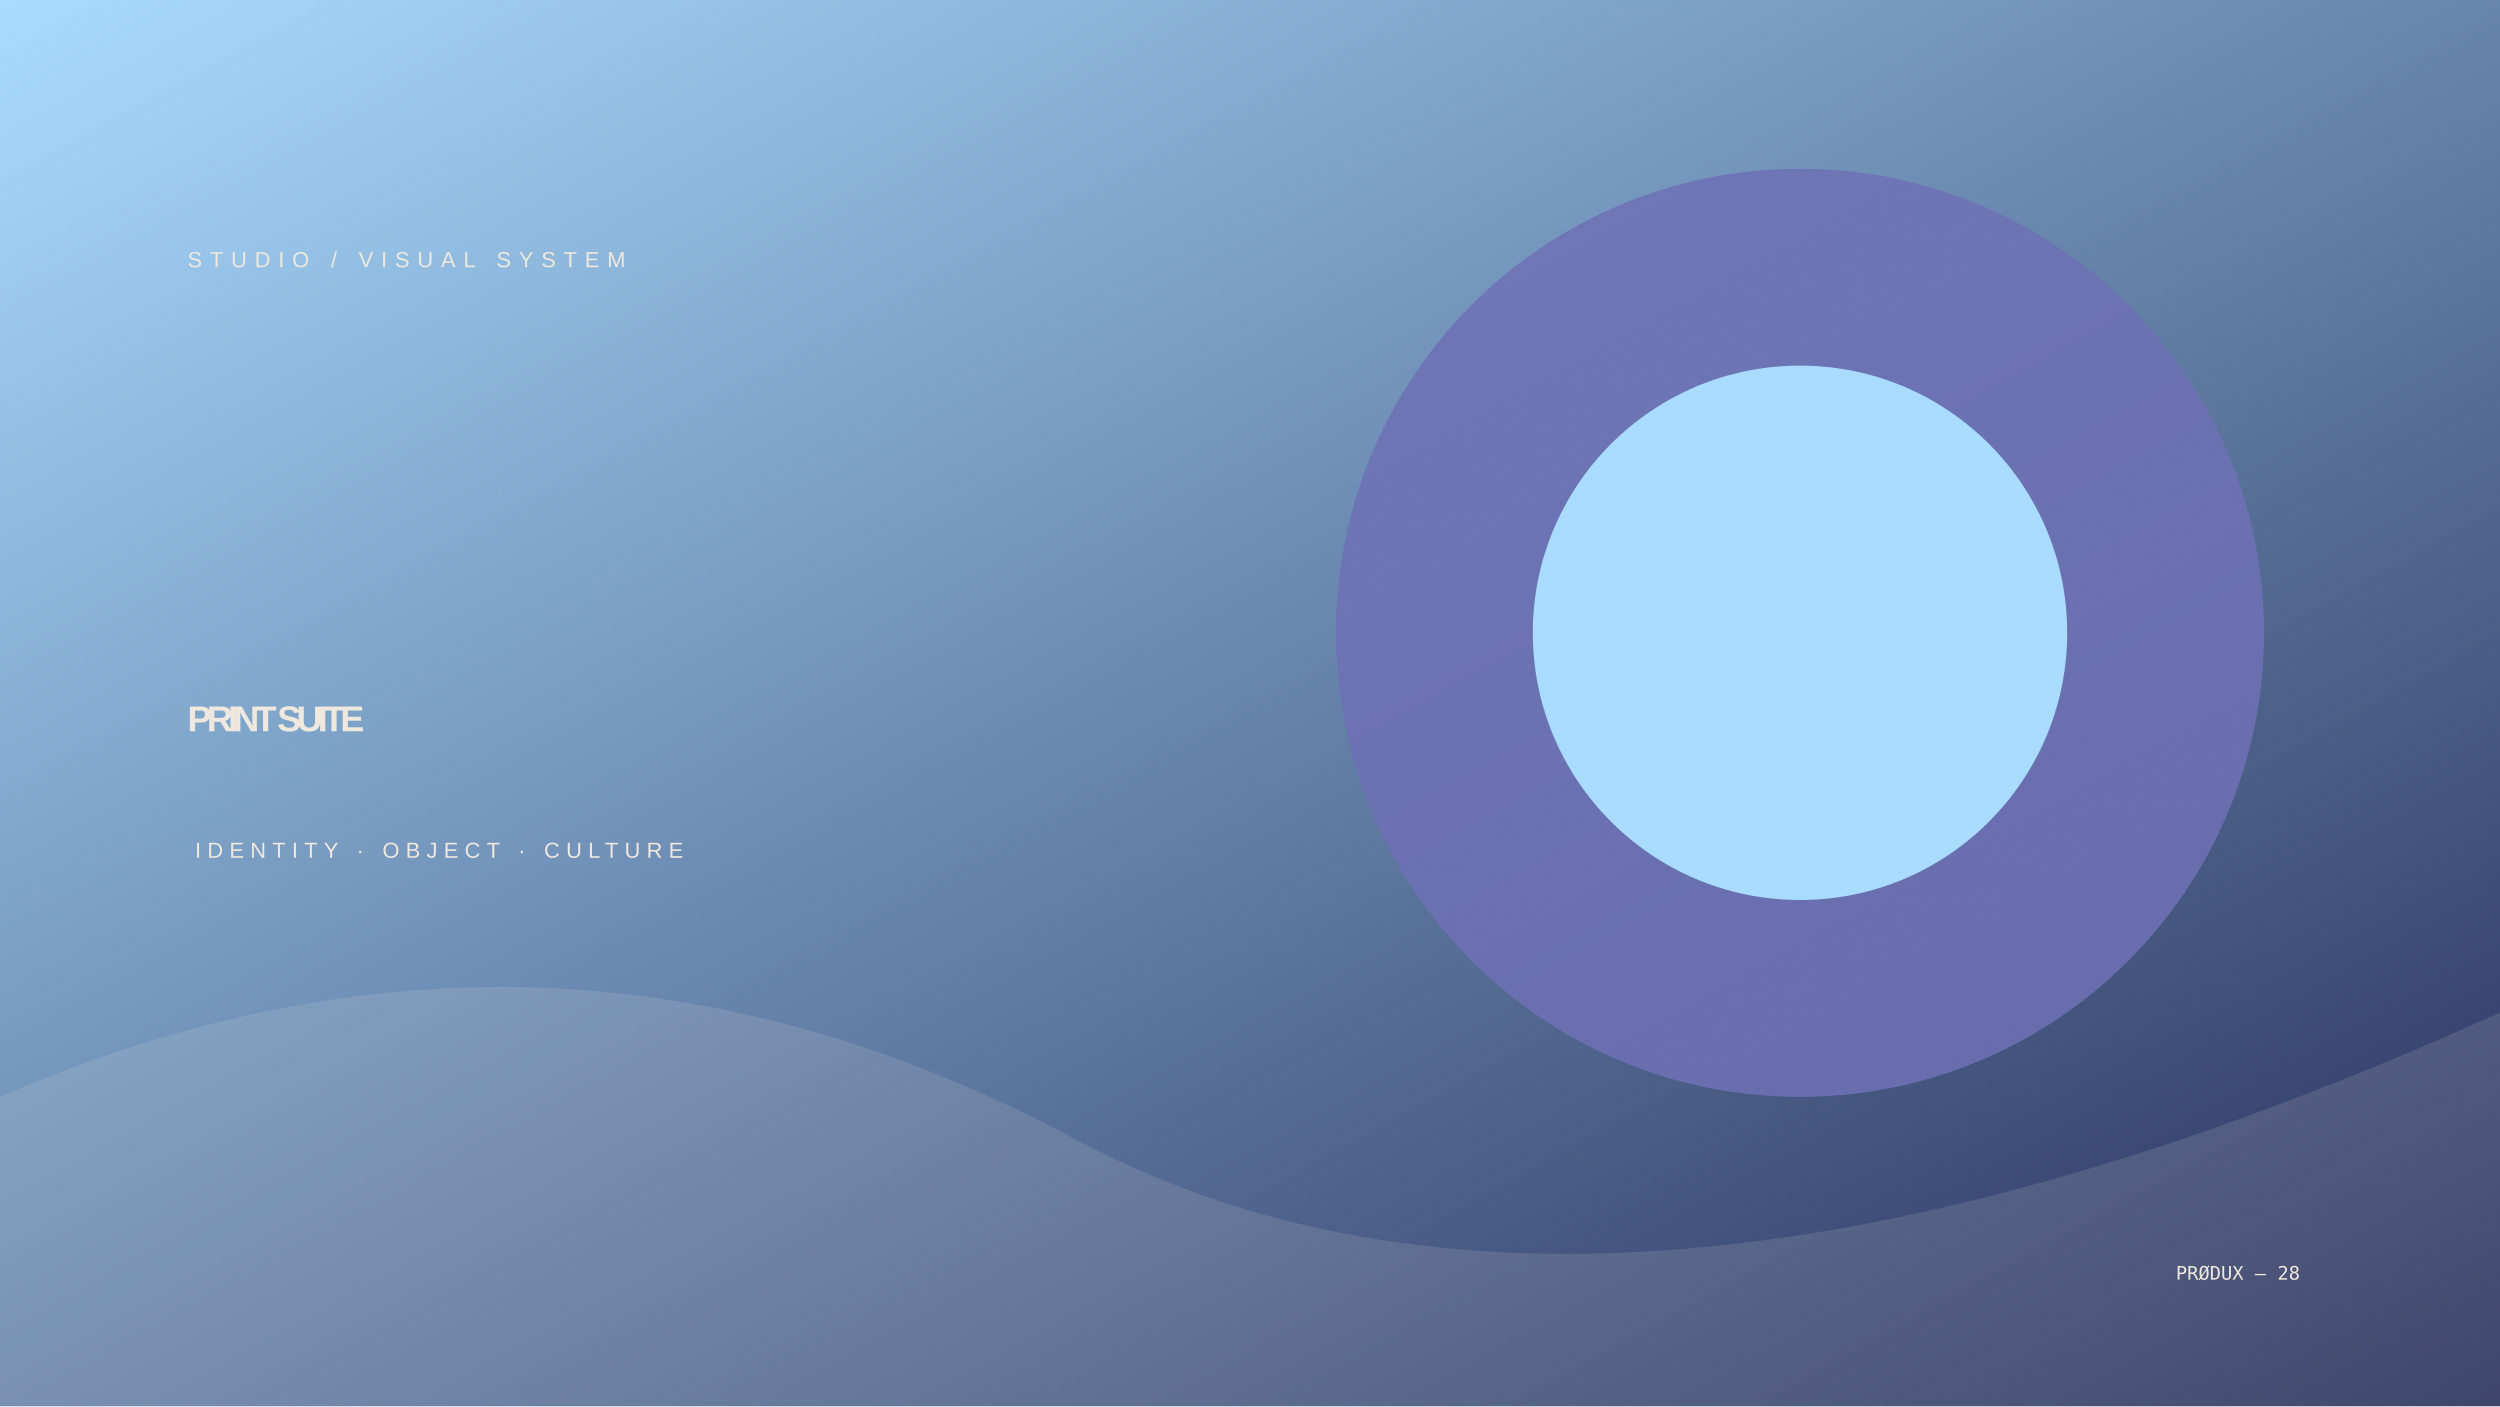
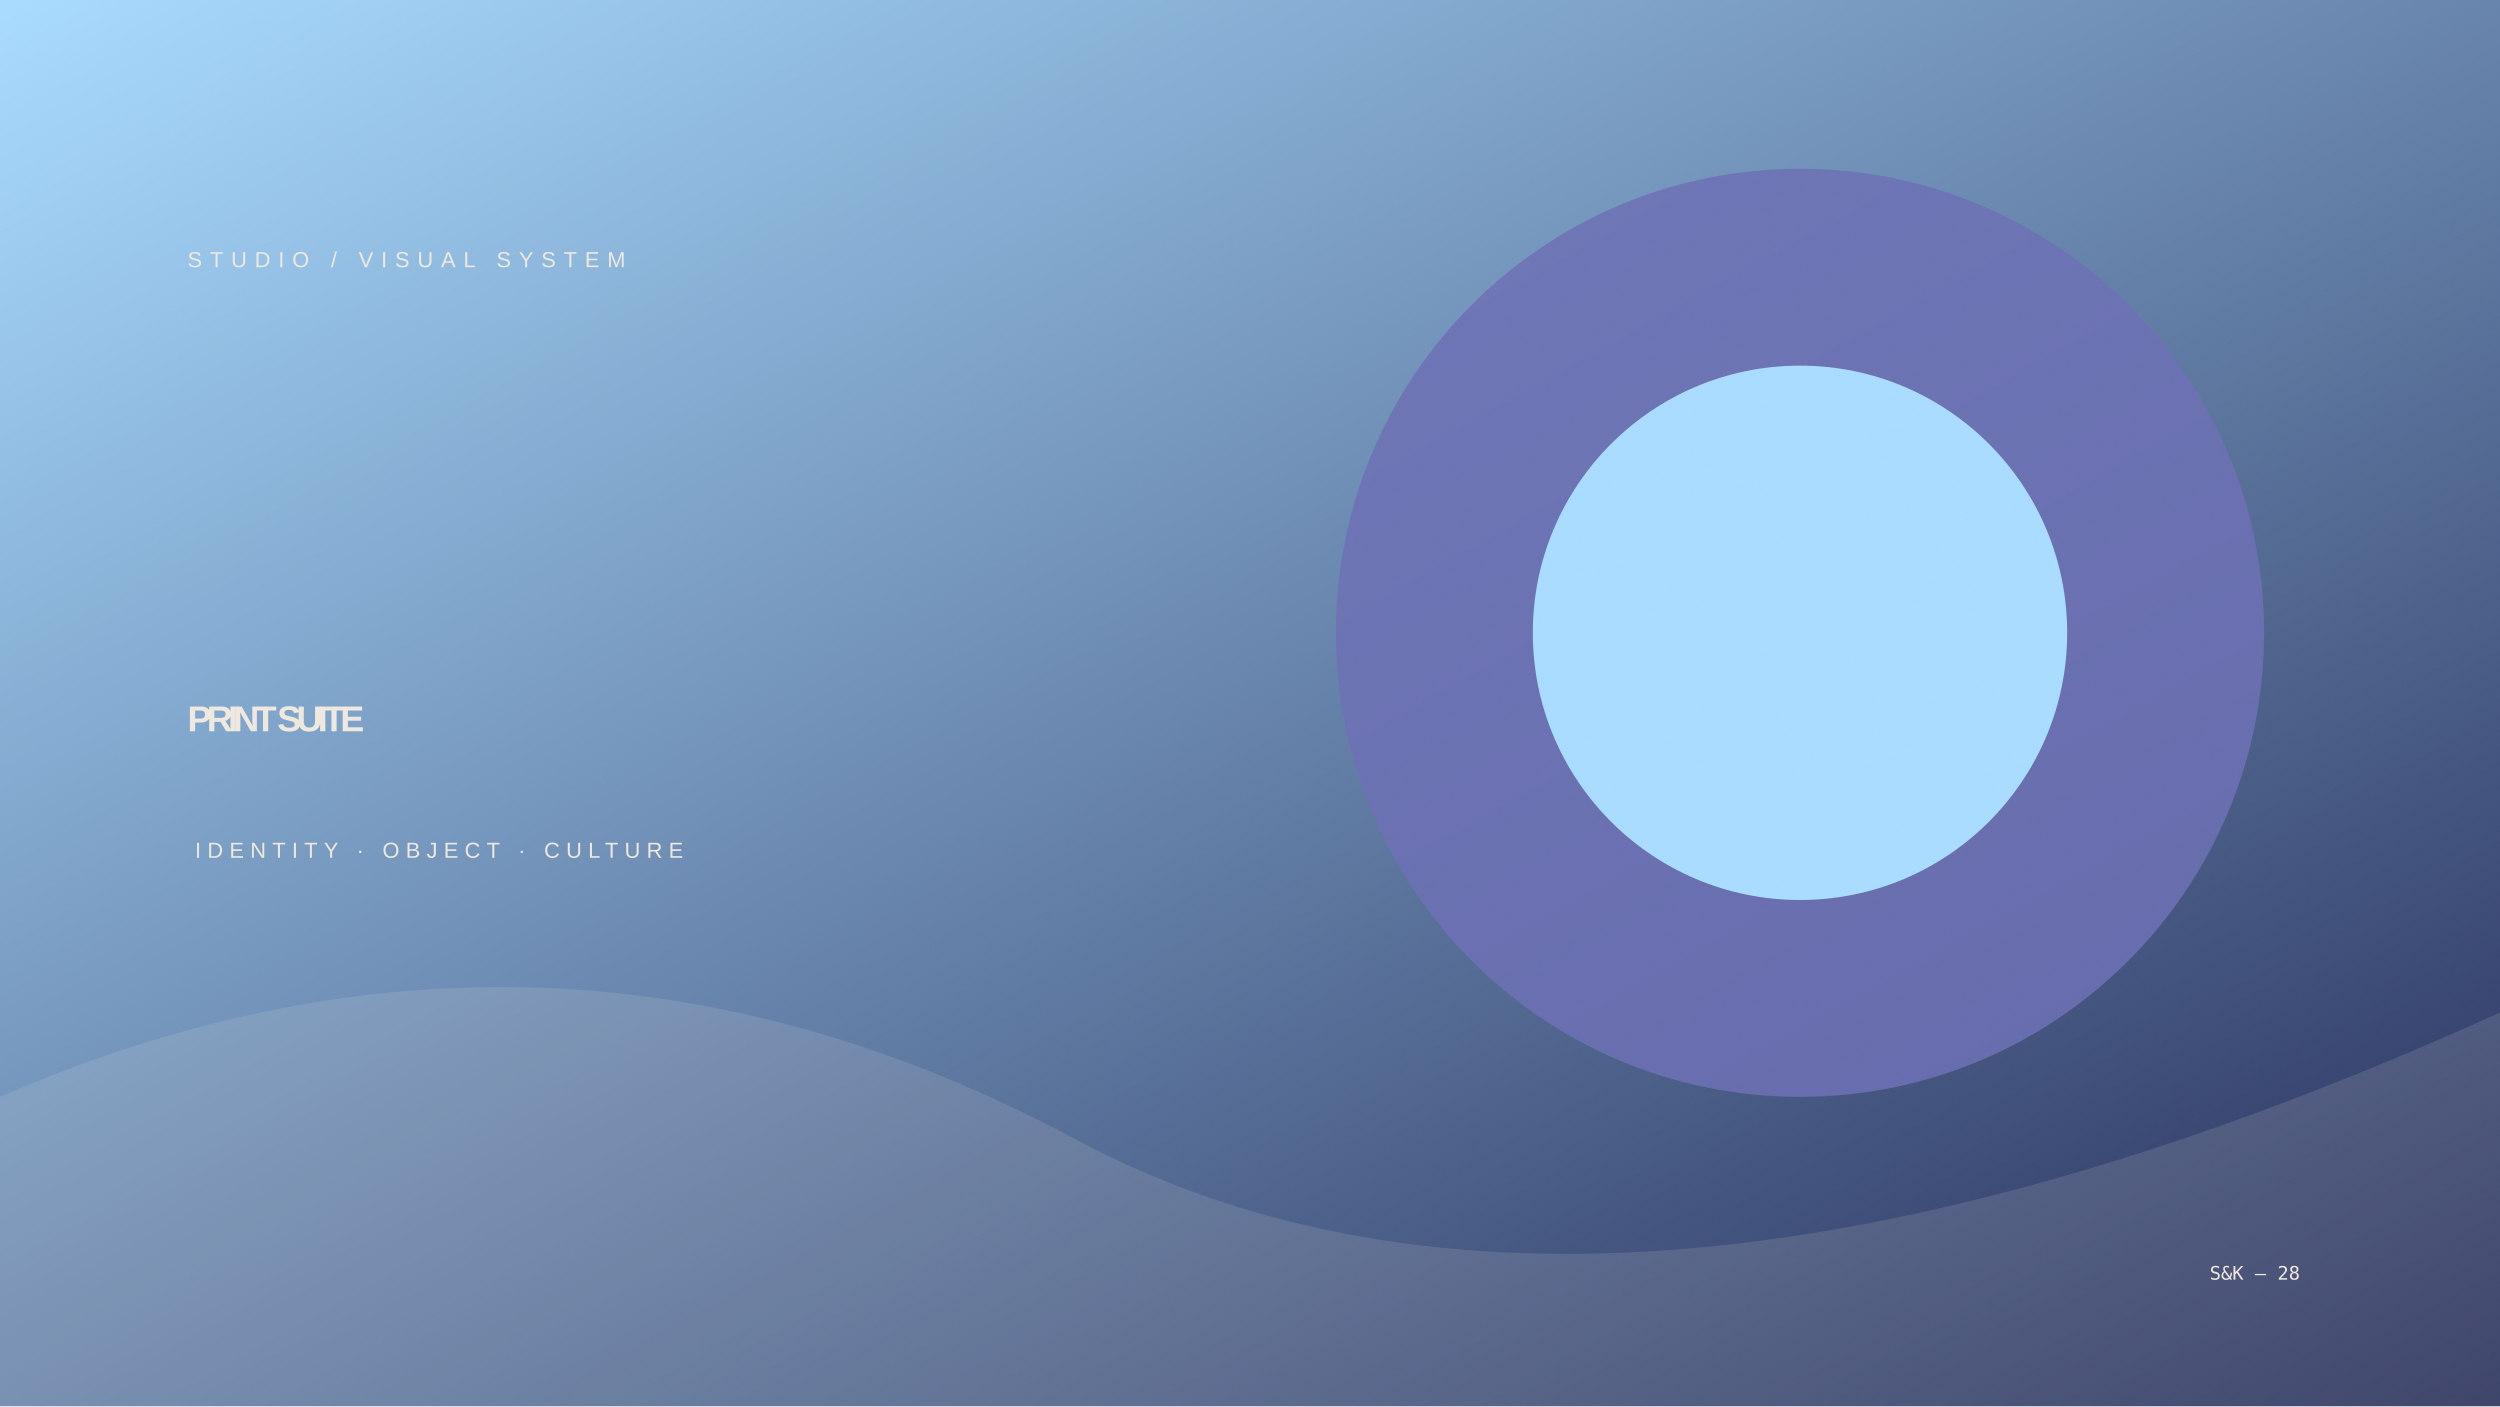
<svg xmlns="http://www.w3.org/2000/svg" width="1600" height="900" viewBox="0 0 1600 900">
  <defs>
    <linearGradient id="g" x1="0" y1="0" x2="1" y2="1">
      <stop stop-color="#a9dcff" />
      <stop offset="1" stop-color="#252d59" />
    </linearGradient>
    <filter id="noise">
      <feTurbulence baseFrequency=".7" numOctaves="2" stitchTiles="stitch" />
      <feColorMatrix values=".4 0 0 0 .2 .4 0 0 0 .2 .4 0 0 0 .2 0 0 0 .12 0" />
    </filter>
  </defs>
  <rect width="100%" height="100%" fill="url(#g)" />
  <circle cx="1152" cy="405" r="297" fill="#6d70b5" opacity=".86" />
  <circle cx="1152" cy="405" r="171" fill="#a9dcff" />
  <path d="M0 702Q352 549 688 729T1600 648V900H0Z" fill="#eee8de" opacity=".13" />
  <rect width="100%" height="100%" filter="url(#noise)" opacity=".14" />
  <text x="120" y="171" fill="#eee8de" font-family="Arial,sans-serif" font-size="14" letter-spacing="5">STUDIO / VISUAL SYSTEM</text>
  <text x="120" y="468" fill="#eee8de" font-family="Arial,sans-serif" font-size="23" font-weight="600" letter-spacing="-3">PRINT SUITE</text>
  <text x="124.8" y="549" fill="#eee8de" font-family="Arial,sans-serif" font-size="14" letter-spacing="4">IDENTITY · OBJECT · CULTURE</text>
-   <text x="1472" y="819" text-anchor="end" fill="#eee8de" font-family="monospace" font-size="12">PRØDUX — 28</text>
+   <text x="1472" y="819" text-anchor="end" fill="#eee8de" font-family="monospace" font-size="12">S&amp;K — 28</text>
</svg>
